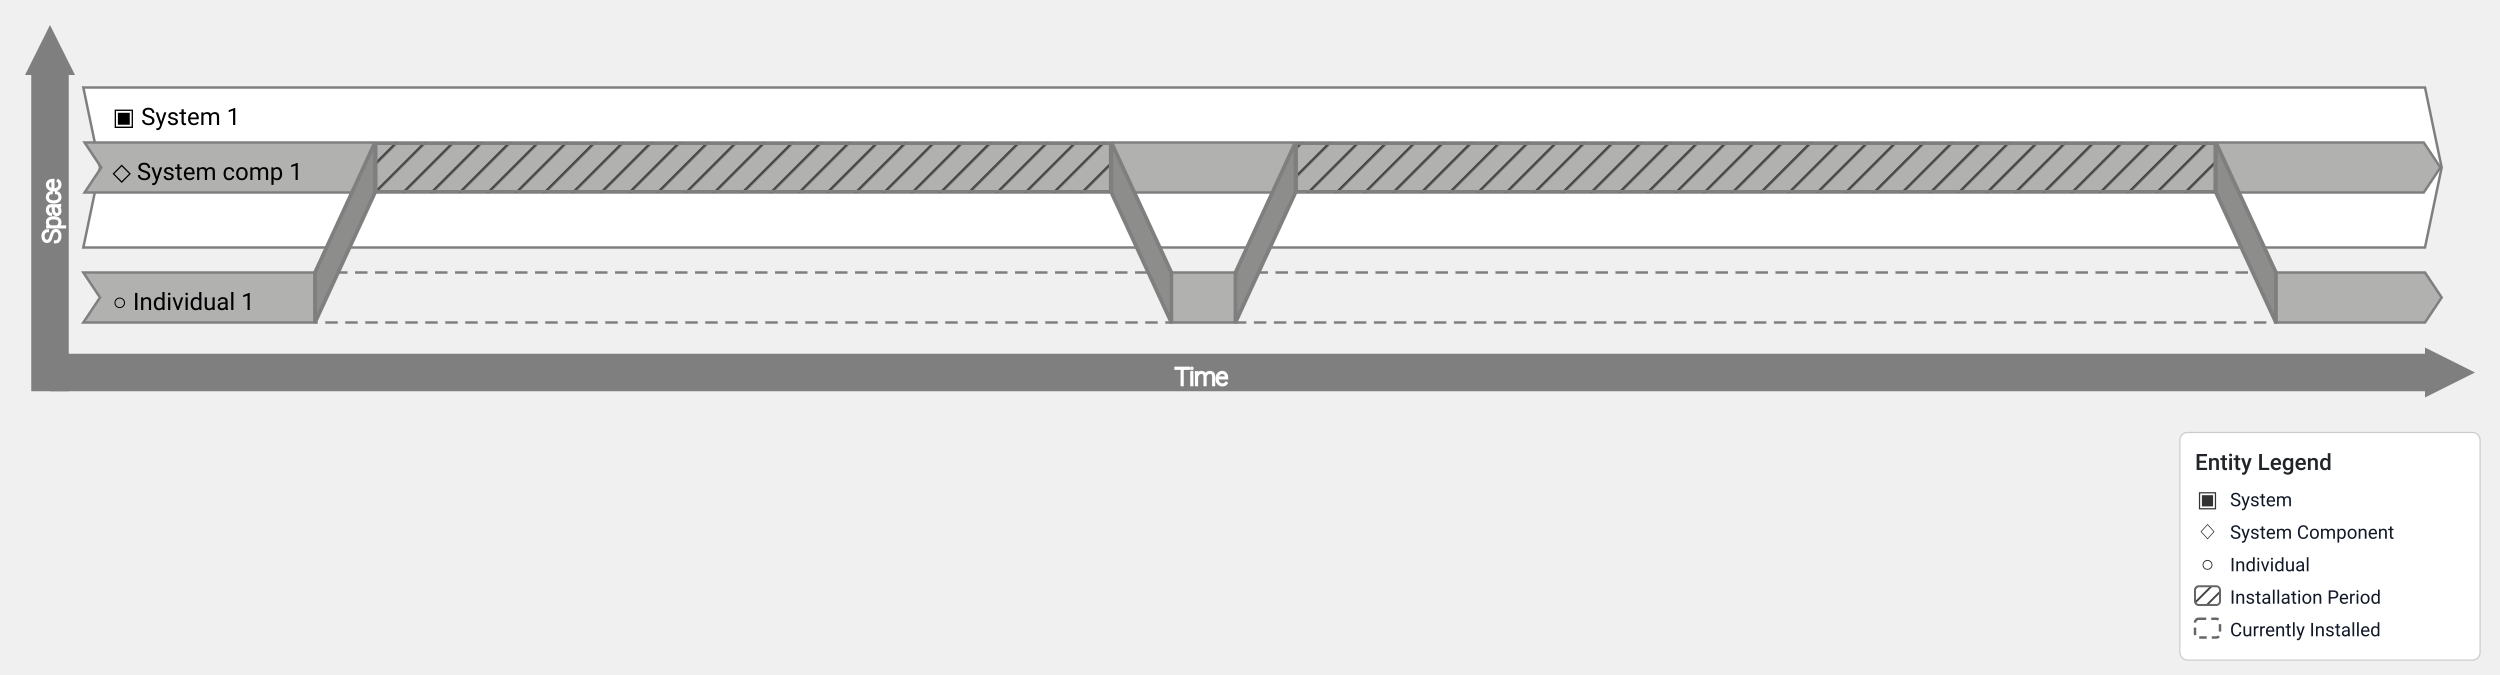
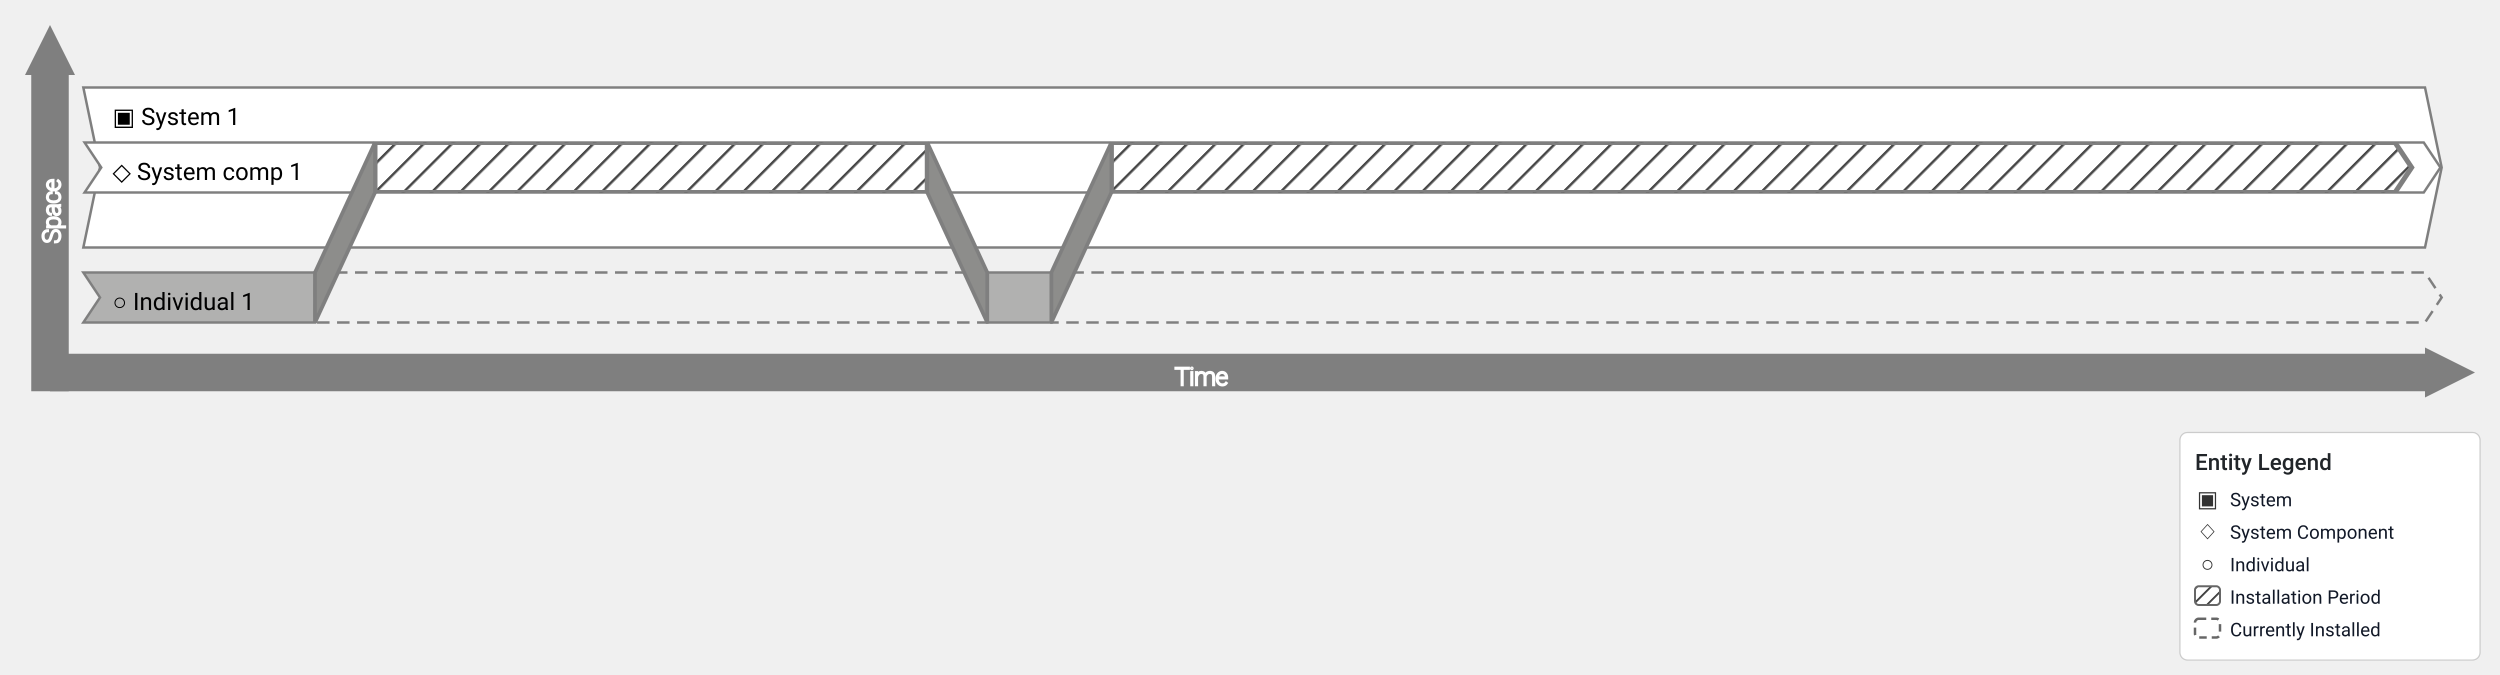
<svg xmlns="http://www.w3.org/2000/svg" viewBox="0 0 1000 270" style="min-width: 100%; max-width: 100%;">
  <g id="activity-diagram-group" transform="translate(0,0) scale(1)">
    <defs>
      <mask id="activity-mask" maskUnits="userSpaceOnUse">
        <rect x="-50000" y="-50000" width="100000" height="100000" fill="white" />
        <rect x="-50000" y="35" width="100000" height="64" fill="black" />
        <path d="M 33.333 35 l 936.667 0l 6.667 32 -6.667 32l -936.667 0l 6.667 -32 -6.667 -32Z" fill="white" />
        <rect x="-50000" y="57" width="100000" height="20" fill="black" />
        <path d="M 33.833 57 l 935.667 0l 6.667 10 -6.667 10l -935.667 0l 6.667 -10 -6.667 -10Z" fill="white" />
        <rect x="-50000" y="109" width="100000" height="20" fill="black" />
-         <path d="M 33.333 109 l 92.667 0l 0 20l -92.667 0l 6.667 -10 -6.667 -10Z M 468.545 109 l 25.636 0l 0 20l -25.636 0Z M 910.364 109 l 59.636 0l 6.667 10 -6.667 10l -59.636 0Z" fill="white" />
+         <path d="M 33.333 109 l 92.667 0l 0 20l -92.667 0l 6.667 -10 -6.667 -10Z M 394.909 109 l 25.636 0l 0 20l -25.636 0Z" fill="white" />
      </mask>
      <pattern id="installHatch" width="8" height="8" patternUnits="userSpaceOnUse" patternTransform="rotate(45)">
        <line x1="0" y1="0" x2="0" y2="8" stroke="#666" stroke-width="1.5" />
      </pattern>
      <pattern id="installHatchHighlight" width="8" height="8" patternUnits="userSpaceOnUse" patternTransform="rotate(45)">
        <line x1="0" y1="0" x2="0" y2="8" stroke="#444" stroke-width="2" />
      </pattern>
-       <clipPath id="installClip-fb72e02a-978e-422b-ac7a-3e1bdb3c782c">
+       <clipPath id="installClip-0f14a5f2-f3cf-4083-9acc-01a04afcb832">
        <path d="M 33.833 57 l 935.667 0l 6.667 10 -6.667 10l -935.667 0l 6.667 -10 -6.667 -10Z" />
      </clipPath>
      <pattern id="exportInstallHatch" width="4" height="4" patternUnits="userSpaceOnUse" patternTransform="rotate(45)">
        <line x1="0" y1="0" x2="0" y2="4" stroke="#444" stroke-width="1.5" />
      </pattern>
    </defs>
-     <path class="individual" id="i6f8beaeb-e359-45e5-8725-02000f09a1aa" d="M 33.333 35 l 936.667 0l 6.667 32 -6.667 32l -936.667 0l 6.667 -32 -6.667 -32Z" stroke="#7F7F7F" stroke-width="1px" fill="white" data-row-y="35" style="cursor: ns-resize;" />
-     <path class="individual" id="ifb72e02a-978e-422b-ac7a-3e1bdb3c782c" d="M 33.833 57 l 935.667 0l 6.667 10 -6.667 10l -935.667 0l 6.667 -10 -6.667 -10Z" stroke="#7F7F7F" stroke-width="1px" fill="#B1B1B0" data-row-y="57" style="cursor: ns-resize;" />
-     <path class="individual" id="i7a5a8d18-773e-4c47-9fe9-35aeda071a60" d="M 33.333 109 l 92.667 0l 0 20l -92.667 0l 6.667 -10 -6.667 -10Z M 468.545 109 l 25.636 0l 0 20l -25.636 0Z M 910.364 109 l 59.636 0l 6.667 10 -6.667 10l -59.636 0Z" stroke="#7F7F7F" stroke-width="1px" fill="#B1B1B0" data-row-y="109" style="cursor: ns-resize;" />
-     <path class="installDash" d="M 126 109 l 342.545 0l 0 20l -342.545 0Z" fill="none" stroke="#7F7F7F" stroke-width="1px" stroke-dasharray="5,3" data-individual-id="7a5a8d18-773e-4c47-9fe9-35aeda071a60" style="pointer-events: none;" />
-     <path class="installDash" d="M 494.182 109 l 416.182 0l 0 20l -416.182 0Z" fill="none" stroke="#7F7F7F" stroke-width="1px" stroke-dasharray="5,3" data-individual-id="7a5a8d18-773e-4c47-9fe9-35aeda071a60" style="pointer-events: none;" />
-     <text class="individualLabel" id="il6f8beaeb-e359-45e5-8725-02000f09a1aa" x="45" y="50" text-anchor="start" font-family="Roboto, Arial, sans-serif" font-size="0.8em">▣ System 1</text>
-     <text class="individualLabel" id="ilfb72e02a-978e-422b-ac7a-3e1bdb3c782c" x="45" y="72" text-anchor="start" font-family="Roboto, Arial, sans-serif" font-size="0.8em">◇ System comp 1</text>
-     <text class="individualLabel" id="il7a5a8d18-773e-4c47-9fe9-35aeda071a60" x="45" y="124" text-anchor="start" font-family="Roboto, Arial, sans-serif" font-size="0.8em">○ Individual 1</text>
-     <rect class="installHatch" x="150" y="57" width="294.545" height="20" fill="url(#installHatchHighlight)" stroke="#7F7F7F" stroke-width="2" opacity="1" clip-path="url(#installClip-fb72e02a-978e-422b-ac7a-3e1bdb3c782c)" data-installed-id="7a5a8d18-773e-4c47-9fe9-35aeda071a60" data-target-id="fb72e02a-978e-422b-ac7a-3e1bdb3c782c" />
-     <path class="installConnectorRibbon" d="M 126 109 L 126 129 L 150 77 L 150 57 Z" fill="#8d8d8b" fill-opacity="1" stroke="#7F7F7F" stroke-width="1.5" data-ribbon-kind="start" data-main-x="150" data-side-x="126" data-lower-top="109" data-lower-bottom="129" data-upper-top="57" data-upper-bottom="77" data-installed-id="7a5a8d18-773e-4c47-9fe9-35aeda071a60" data-target-id="fb72e02a-978e-422b-ac7a-3e1bdb3c782c" />
-     <path class="installConnectorRibbon" d="M 444.545 57 L 444.545 77 L 468.545 129 L 468.545 109 Z" fill="#8d8d8b" fill-opacity="1" stroke="#7F7F7F" stroke-width="1.5" data-ribbon-kind="end" data-main-x="444.54545454545456" data-side-x="468.54545454545456" data-lower-top="109" data-lower-bottom="129" data-upper-top="57" data-upper-bottom="77" data-installed-id="7a5a8d18-773e-4c47-9fe9-35aeda071a60" data-target-id="fb72e02a-978e-422b-ac7a-3e1bdb3c782c" />
-     <rect class="installHatch" x="518.182" y="57" width="368.182" height="20" fill="url(#installHatchHighlight)" stroke="#7F7F7F" stroke-width="2" opacity="1" clip-path="url(#installClip-fb72e02a-978e-422b-ac7a-3e1bdb3c782c)" data-installed-id="7a5a8d18-773e-4c47-9fe9-35aeda071a60" data-target-id="fb72e02a-978e-422b-ac7a-3e1bdb3c782c" />
-     <path class="installConnectorRibbon" d="M 494.182 109 L 494.182 129 L 518.182 77 L 518.182 57 Z" fill="#8d8d8b" fill-opacity="1" stroke="#7F7F7F" stroke-width="1.5" data-ribbon-kind="start" data-main-x="518.1818181818182" data-side-x="494.18181818181824" data-lower-top="109" data-lower-bottom="129" data-upper-top="57" data-upper-bottom="77" data-installed-id="7a5a8d18-773e-4c47-9fe9-35aeda071a60" data-target-id="fb72e02a-978e-422b-ac7a-3e1bdb3c782c" />
-     <path class="installConnectorRibbon" d="M 886.364 57 L 886.364 77 L 910.364 129 L 910.364 109 Z" fill="#8d8d8b" fill-opacity="1" stroke="#7F7F7F" stroke-width="1.5" data-ribbon-kind="end" data-main-x="886.3636363636364" data-side-x="910.3636363636364" data-lower-top="109" data-lower-bottom="129" data-upper-top="57" data-upper-bottom="77" data-installed-id="7a5a8d18-773e-4c47-9fe9-35aeda071a60" data-target-id="fb72e02a-978e-422b-ac7a-3e1bdb3c782c" />
+     <path class="individual" id="i010adaa0-ed9b-4c2d-8817-9b5e133d7173" d="M 33.333 35 l 936.667 0l 6.667 32 -6.667 32l -936.667 0l 6.667 -32 -6.667 -32Z" stroke="#7F7F7F" stroke-width="1px" fill="white" data-row-y="35" style="cursor: ns-resize;" />
+     <path class="individual" id="i0f14a5f2-f3cf-4083-9acc-01a04afcb832" d="M 33.833 57 l 935.667 0l 6.667 10 -6.667 10l -935.667 0l 6.667 -10 -6.667 -10Z" stroke="#7F7F7F" stroke-width="1px" fill="white" data-row-y="57" style="cursor: ns-resize;" />
+     <path class="individual" id="i99fd3ebd-5d85-47ec-b772-10526c12f24e" d="M 33.333 109 l 92.667 0l 0 20l -92.667 0l 6.667 -10 -6.667 -10Z M 394.909 109 l 25.636 0l 0 20l -25.636 0Z" stroke="#7F7F7F" stroke-width="1px" fill="#B1B1B0" data-row-y="109" style="cursor: ns-resize;" />
+     <path class="installDash" d="M 126 109 l 268.909 0l 0 20l -268.909 0Z" fill="none" stroke="#7F7F7F" stroke-width="1px" stroke-dasharray="5,3" data-individual-id="99fd3ebd-5d85-47ec-b772-10526c12f24e" style="pointer-events: none;" />
+     <path class="installDash" d="M 420.545 109 l 549.455 0l 6.667 10 -6.667 10l -549.455 0Z" fill="none" stroke="#7F7F7F" stroke-width="1px" stroke-dasharray="5,3" data-individual-id="99fd3ebd-5d85-47ec-b772-10526c12f24e" style="pointer-events: none;" />
+     <text class="individualLabel" id="il010adaa0-ed9b-4c2d-8817-9b5e133d7173" x="45" y="50" text-anchor="start" font-family="Roboto, Arial, sans-serif" font-size="0.8em">▣ System 1</text>
+     <text class="individualLabel" id="il0f14a5f2-f3cf-4083-9acc-01a04afcb832" x="45" y="72" text-anchor="start" font-family="Roboto, Arial, sans-serif" font-size="0.8em">◇ System comp 1</text>
+     <text class="individualLabel" id="il99fd3ebd-5d85-47ec-b772-10526c12f24e" x="45" y="124" text-anchor="start" font-family="Roboto, Arial, sans-serif" font-size="0.8em">○ Individual 1</text>
+     <rect class="installHatch" x="150" y="57" width="220.909" height="20" fill="url(#installHatchHighlight)" stroke="#7F7F7F" stroke-width="2" opacity="1" clip-path="url(#installClip-0f14a5f2-f3cf-4083-9acc-01a04afcb832)" data-installed-id="99fd3ebd-5d85-47ec-b772-10526c12f24e" data-target-id="0f14a5f2-f3cf-4083-9acc-01a04afcb832" />
+     <path class="installConnectorRibbon" d="M 126 109 L 126 129 L 150 77 L 150 57 Z" fill="#8d8d8b" fill-opacity="1" stroke="#7F7F7F" stroke-width="1.5" data-ribbon-kind="start" data-main-x="150" data-side-x="126" data-lower-top="109" data-lower-bottom="129" data-upper-top="57" data-upper-bottom="77" data-installed-id="99fd3ebd-5d85-47ec-b772-10526c12f24e" data-target-id="0f14a5f2-f3cf-4083-9acc-01a04afcb832" />
+     <path class="installConnectorRibbon" d="M 370.909 57 L 370.909 77 L 394.909 129 L 394.909 109 Z" fill="#8d8d8b" fill-opacity="1" stroke="#7F7F7F" stroke-width="1.5" data-ribbon-kind="end" data-main-x="370.90909090909093" data-side-x="394.90909090909093" data-lower-top="109" data-lower-bottom="129" data-upper-top="57" data-upper-bottom="77" data-installed-id="99fd3ebd-5d85-47ec-b772-10526c12f24e" data-target-id="0f14a5f2-f3cf-4083-9acc-01a04afcb832" />
+     <path class="installHatch" d="M 444.545 57 L 958 57 L 964.667 67 L 958 77 L 444.545 77 Z" fill="url(#installHatchHighlight)" stroke="#7F7F7F" stroke-width="2" opacity="1" clip-path="url(#installClip-0f14a5f2-f3cf-4083-9acc-01a04afcb832)" data-installed-id="99fd3ebd-5d85-47ec-b772-10526c12f24e" data-target-id="0f14a5f2-f3cf-4083-9acc-01a04afcb832" />
+     <path class="installConnectorRibbon" d="M 420.545 109 L 420.545 129 L 444.545 77 L 444.545 57 Z" fill="#8d8d8b" fill-opacity="1" stroke="#7F7F7F" stroke-width="1.5" data-ribbon-kind="start" data-main-x="444.54545454545456" data-side-x="420.54545454545456" data-lower-top="109" data-lower-bottom="129" data-upper-top="57" data-upper-bottom="77" data-installed-id="99fd3ebd-5d85-47ec-b772-10526c12f24e" data-target-id="0f14a5f2-f3cf-4083-9acc-01a04afcb832" />
    <defs class="axisTriangle">
      <marker id="triangle" refX="0" refY="10" markerWidth="20" markerHeight="20" markerUnits="userSpaceOnUse" orient="auto" viewbox="0 0 20 20">
        <path d="M 0 0 L 20 10 L 0 20 z" style="fill: rgb(127, 127, 127);" />
      </marker>
    </defs>
    <line class="axisLine" x1="20" y1="149" x2="970" y2="149" marker-end="url(#triangle)" stroke="#7F7F7F" stroke-width="15" />
    <text class="axisLable" x="470" y="154" stroke="white" fill="white" font-size="0.8em" font-weight="200" text-anchor="start" font-family="Roboto, Arial, sans-serif">Time</text>
    <line class="axisLine" x1="20" y1="156.5" x2="20" y2="30" marker-end="url(#triangle)" stroke="#7F7F7F" stroke-width="15" />
    <text class="axisLable" x="44" y="104.5" stroke="white" fill="white" font-size="0.8em" font-weight="200" text-anchor="middle" font-family="Roboto, Arial, sans-serif" transform="rotate(270 24 104.5)">Space</text>
  </g>
  <g transform="translate(872, 173)">
    <rect x="0" y="0" width="120" height="91" fill="white" stroke="rgba(0,0,0,0.175)" stroke-width="0.5" rx="3" />
    <text x="6" y="15" font-family="Roboto, Arial, sans-serif" font-size="9" font-weight="500" fill="#212529">Entity Legend</text>
    <g>
      <text x="11" y="29.65" text-anchor="middle" font-size="9" fill="#333">▣</text>
      <text x="20" y="29.5" font-family="Roboto, Arial, sans-serif" font-size="7.5" fill="#111827">System</text>
    </g>
    <g>
      <text x="11" y="42.65" text-anchor="middle" font-size="9" fill="#333">◇</text>
      <text x="20" y="42.5" font-family="Roboto, Arial, sans-serif" font-size="7.5" fill="#111827">System Component</text>
    </g>
    <g>
      <text x="11" y="55.65" text-anchor="middle" font-size="9" fill="#333">○</text>
      <text x="20" y="55.5" font-family="Roboto, Arial, sans-serif" font-size="7.5" fill="#111827">Individual</text>
    </g>
    <g>
      <rect x="6" y="61.5" width="10" height="7.5" rx="1.5" fill="url(#exportInstallHatch)" stroke="#666" stroke-width="0.8" />
      <text x="20" y="68.5" font-family="Roboto, Arial, sans-serif" font-size="7.5" fill="#111827">Installation Period</text>
    </g>
    <g>
      <rect x="6" y="74.5" width="10" height="7.5" rx="1.5" fill="none" stroke="#666" stroke-width="1" stroke-dasharray="3,2" />
      <text x="20" y="81.5" font-family="Roboto, Arial, sans-serif" font-size="7.5" fill="#111827">Currently Installed</text>
    </g>
  </g>
</svg>
